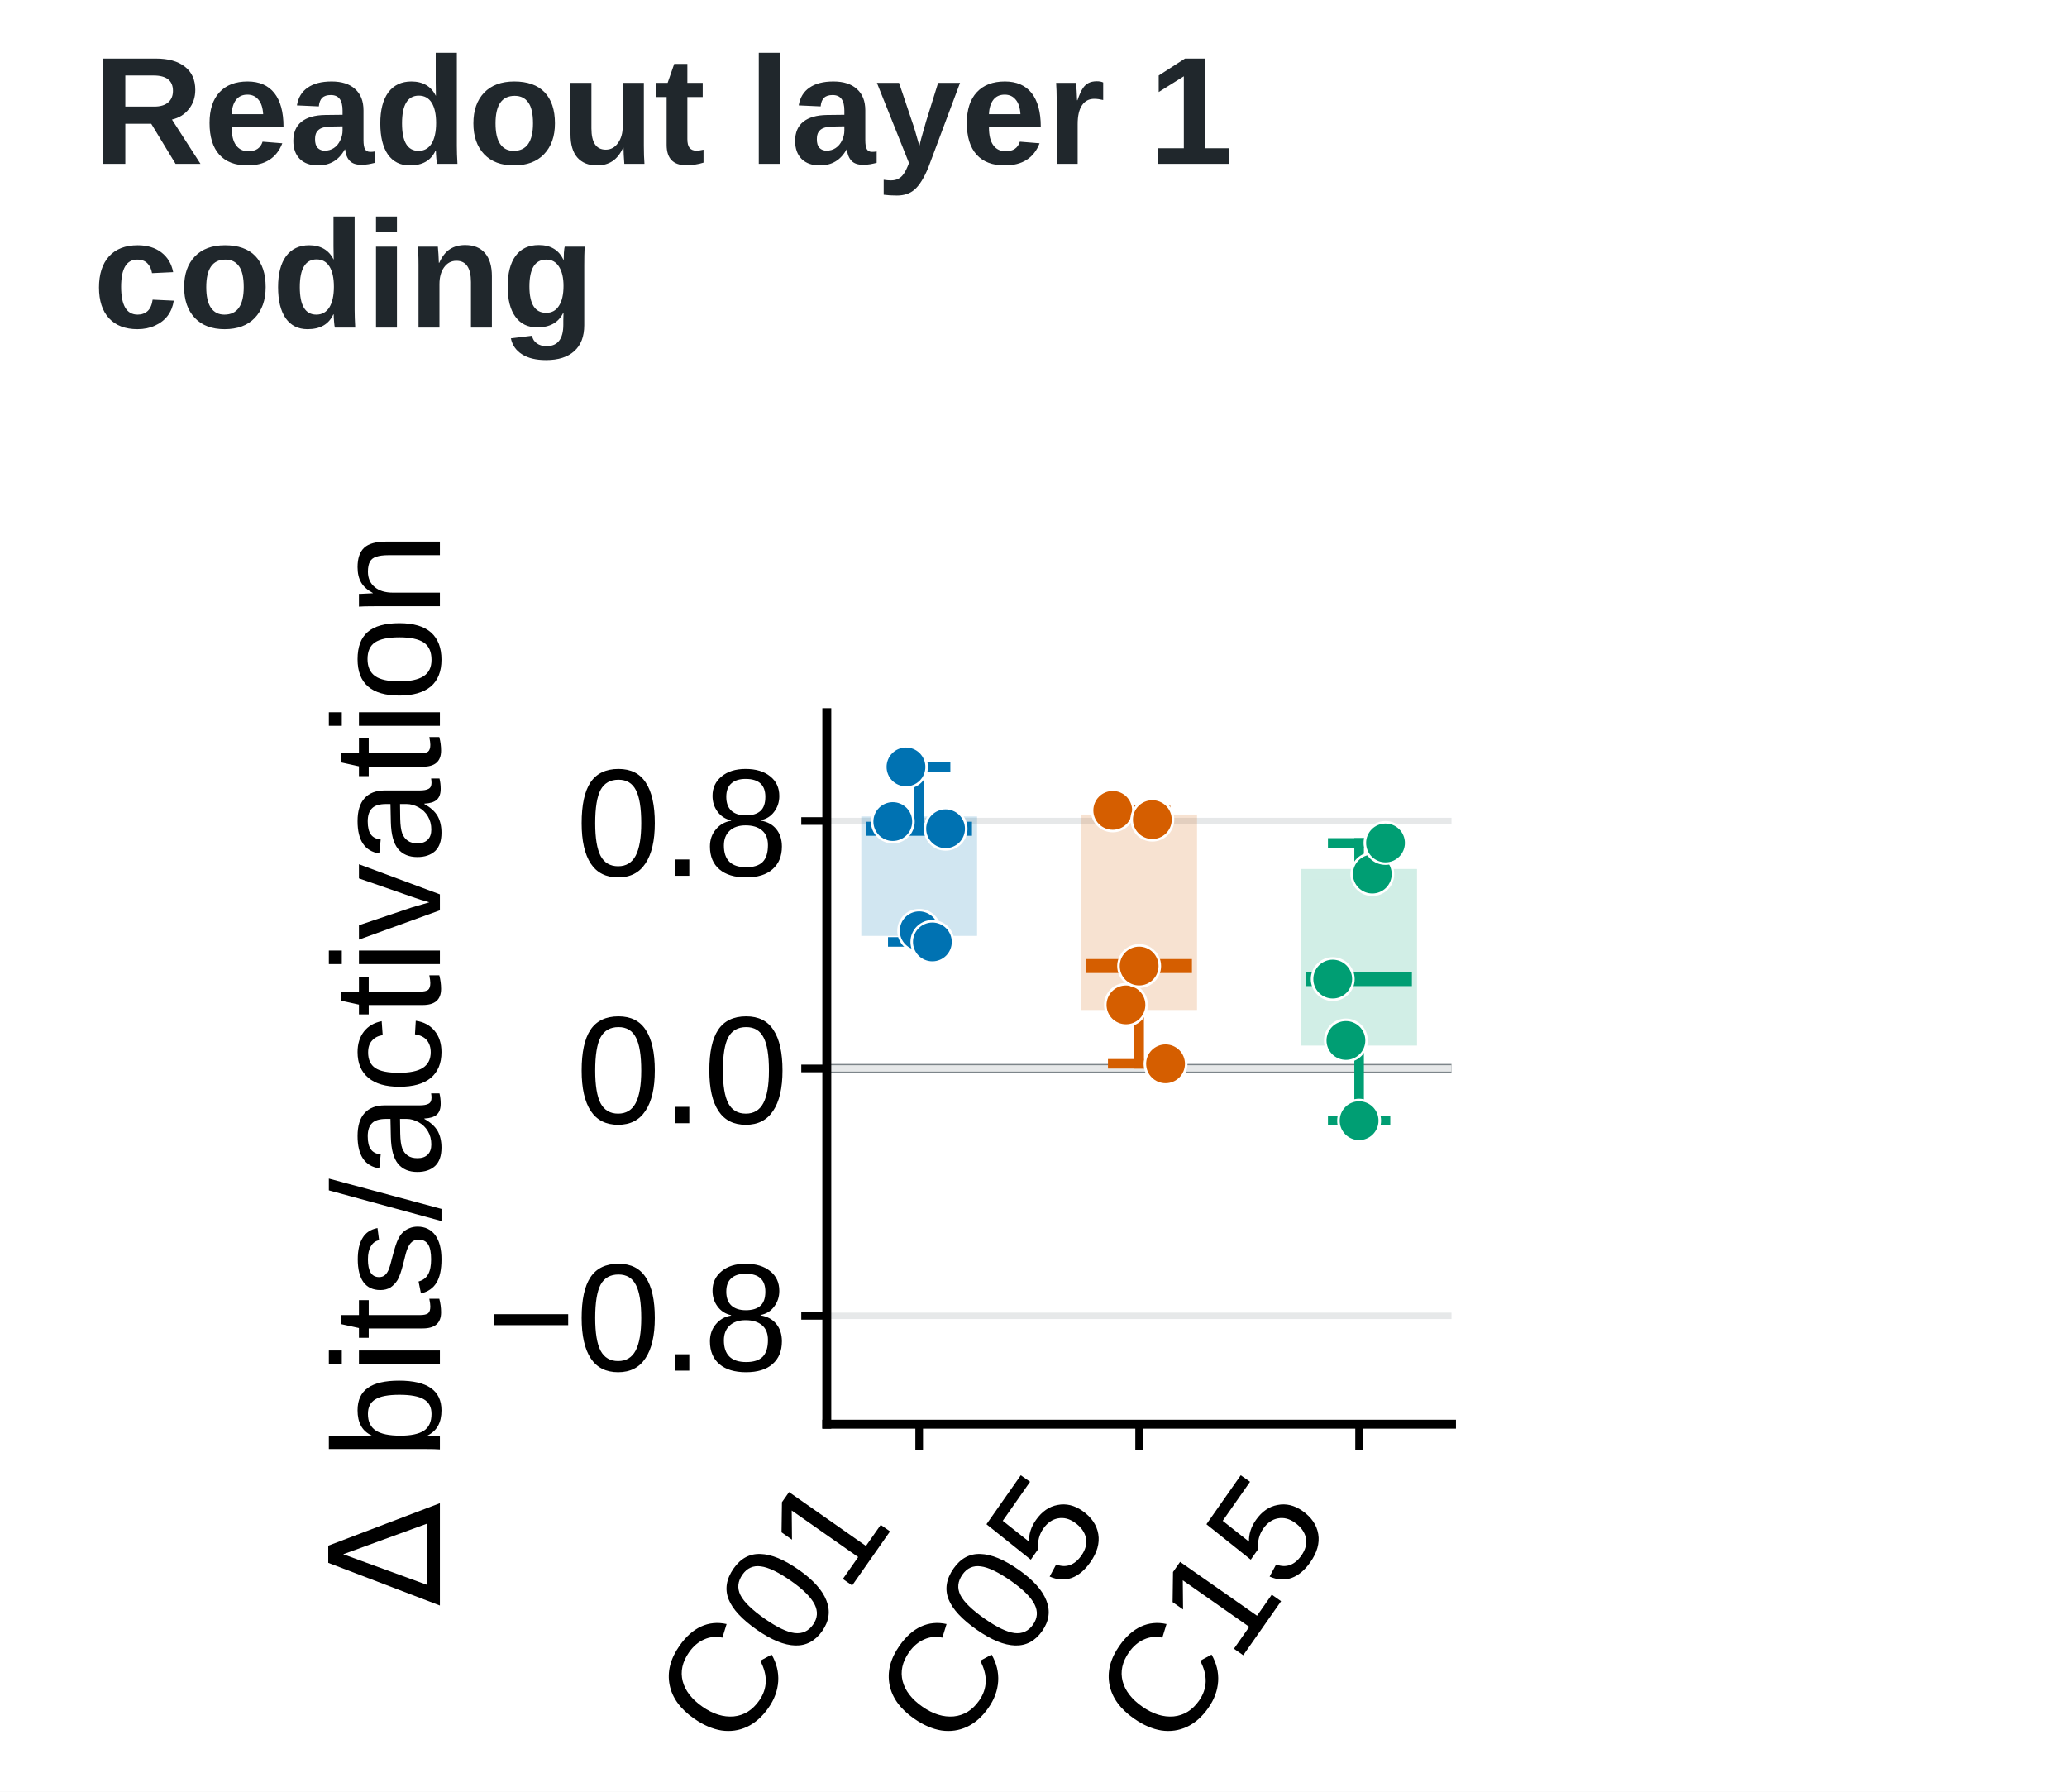
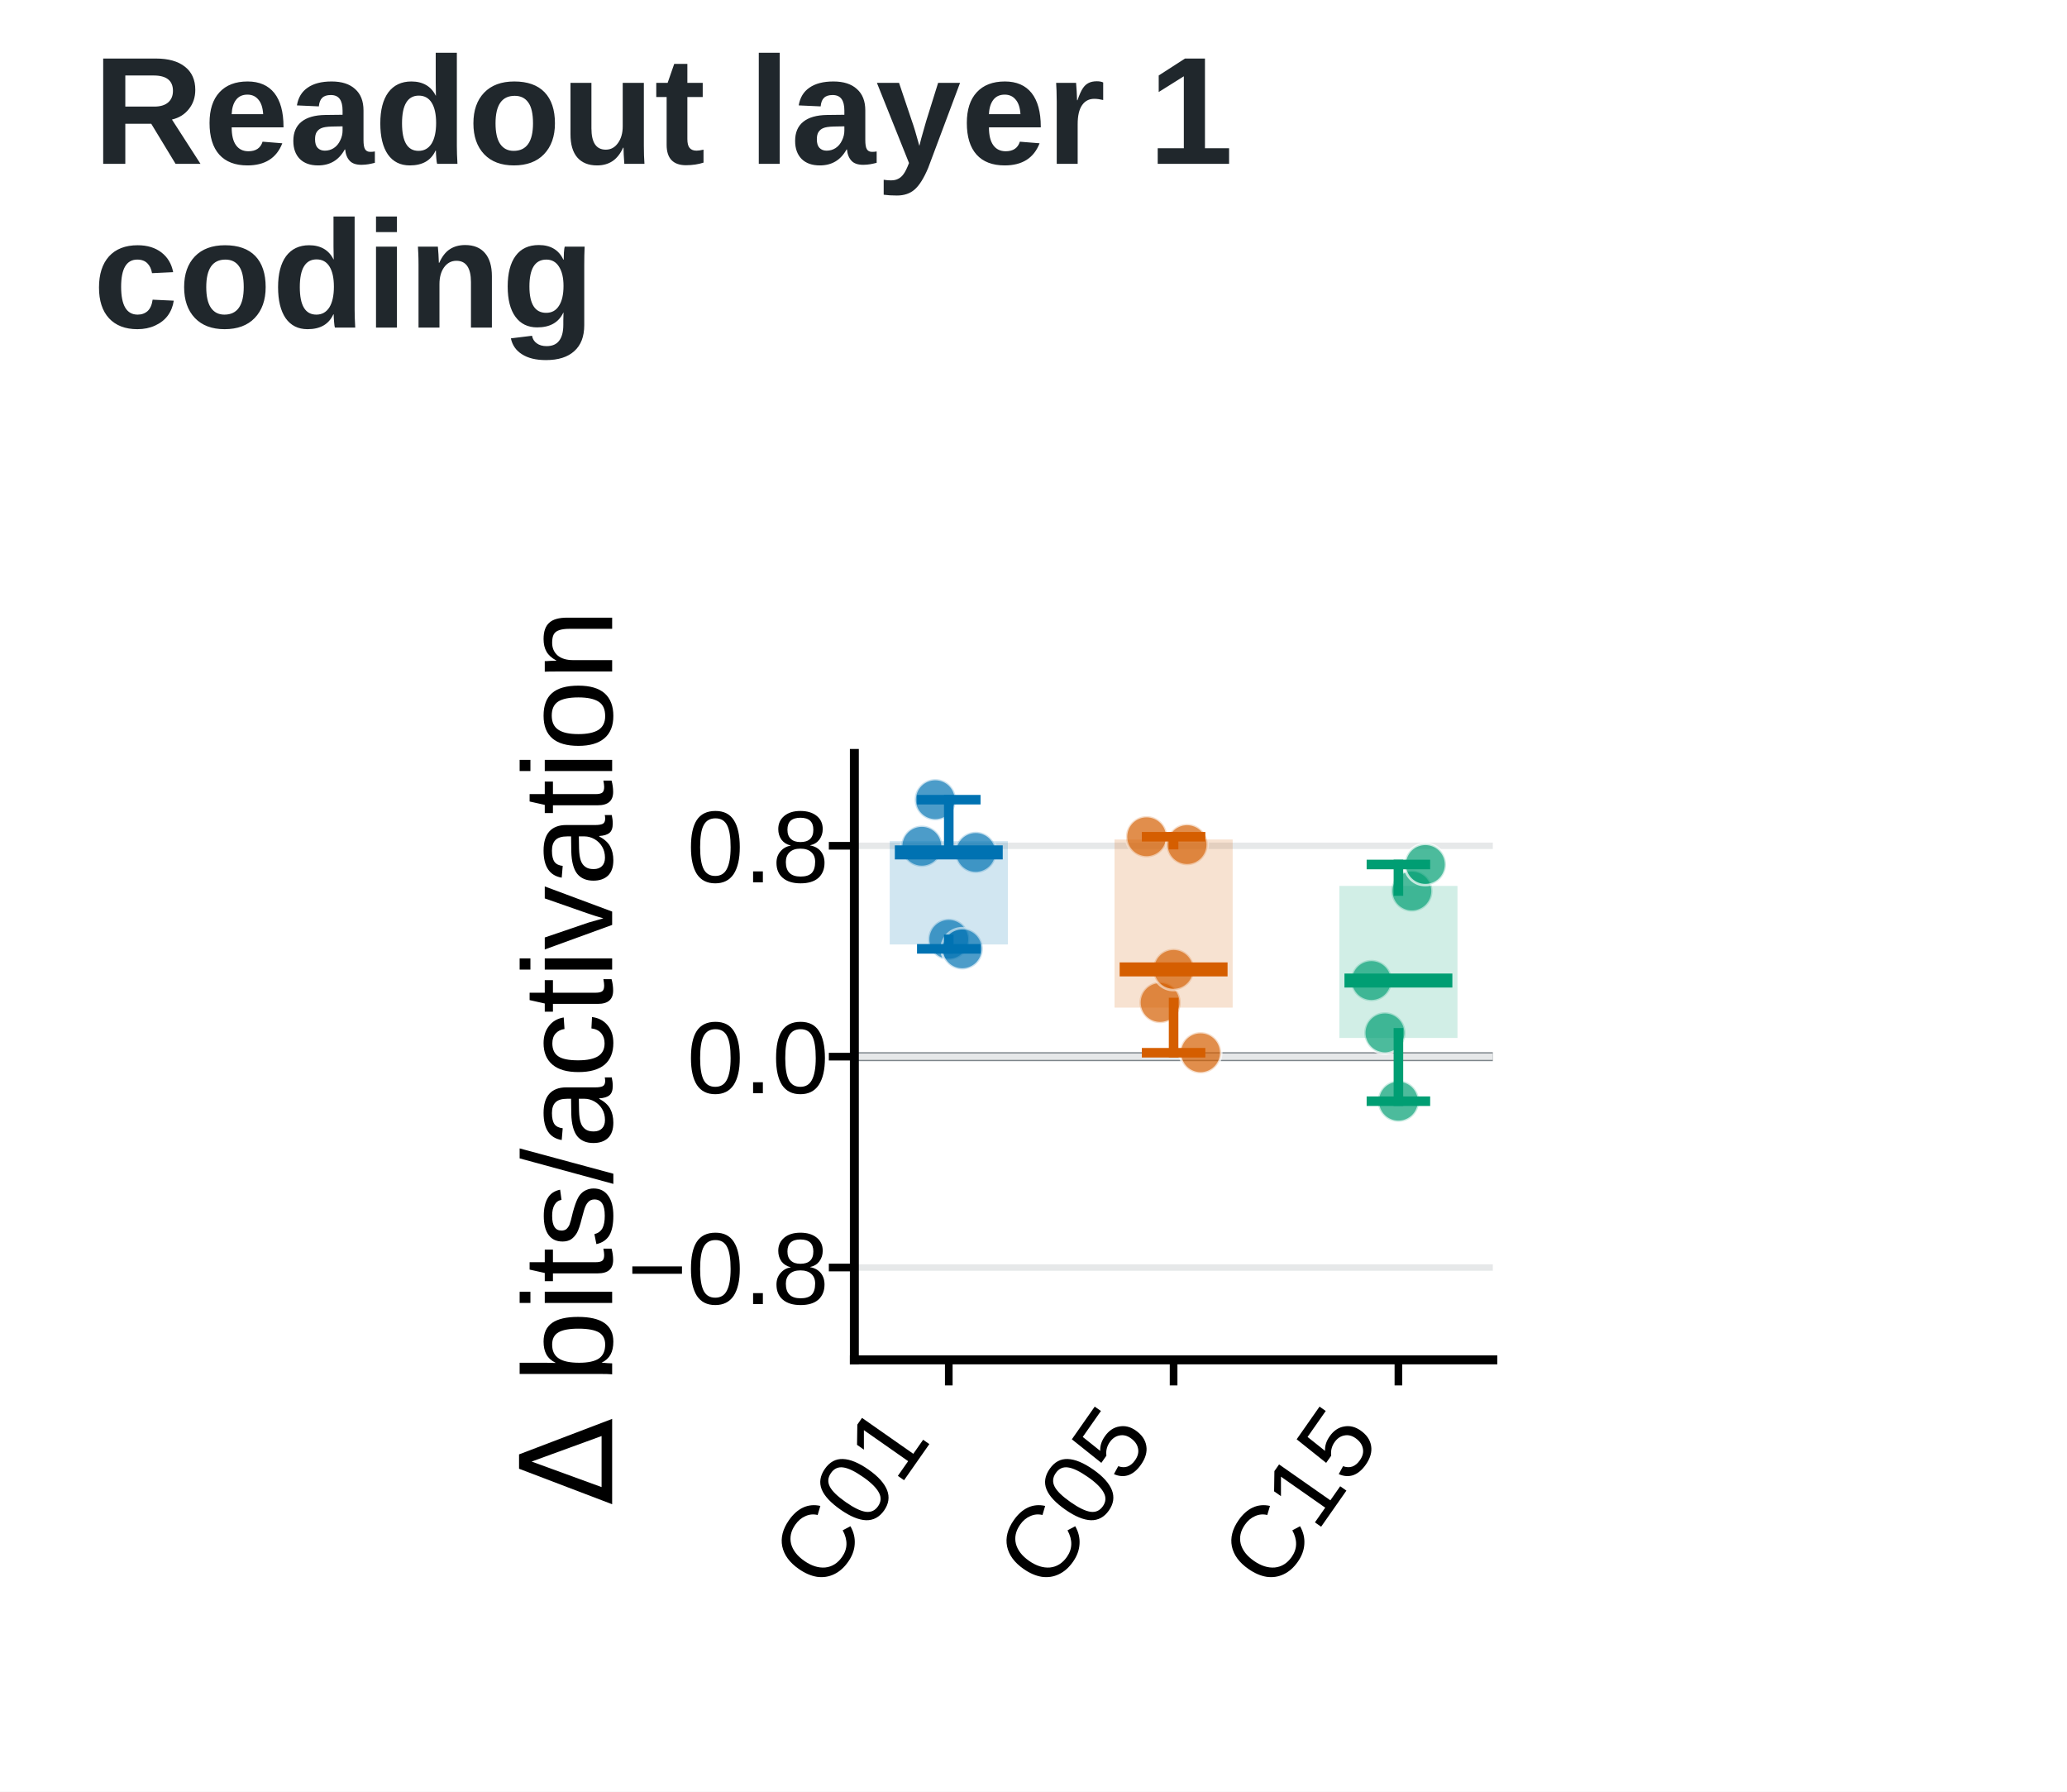
<svg xmlns="http://www.w3.org/2000/svg" xmlns:xlink="http://www.w3.org/1999/xlink" width="162pt" height="140.4pt" viewBox="0 0 162 140.4" version="1.1">
  <defs>
    <style type="text/css">*{stroke-linejoin: round; stroke-linecap: butt}</style>
  </defs>
  <g id="figure_1">
    <g id="patch_1">
      <path d="M 0 140.4 L 162 140.4 L 162 0 L 0 0 z " style="fill: #ffffff" />
    </g>
    <g id="axes_1">
      <g id="patch_2">
-         <path d="M 64.8 111.6 L 113.76 111.6 L 113.76 55.843 L 64.8 55.843 z " style="fill: #ffffff" />
+         <path d="M 66.96 106.56 L 117 106.56 L 117 59.04 L 66.96 59.04 z " style="fill: #ffffff" />
      </g>
      <g id="line2d_1">
-         <path d="M 64.8 83.722 L 113.76 83.722 " clip-path="url(#p81a2403ec0)" style="fill: none; stroke: #7d858a; stroke-width: 0.7; stroke-linecap: square" />
+         <path d="M 66.96 82.8 L 117 82.8 " clip-path="url(#pd6833d526d)" style="fill: none; stroke: #7d858a; stroke-width: 0.7; stroke-linecap: square" />
      </g>
      <g id="matplotlib.axis_1">
        <g id="xtick_1">
          <g id="line2d_2">
            <defs>
              <path id="m8e8d9a8fae" d="M 0 0 L 0 2 " style="stroke: #000000; stroke-width: 0.6" />
            </defs>
            <g>
-               <use xlink:href="#m8e8d9a8fae" x="72.041" y="111.6" style="stroke: #000000; stroke-width: 0.6" />
+               <use xlink:href="#m8e8d9a8fae" x="74.36" y="106.56" style="stroke: #000000; stroke-width: 0.6" />
            </g>
          </g>
          <g id="text_1">
-             <text style="font-size: 12px; font-family: 'Arial'" transform="translate(57.46103 137.5582) rotate(-55)">C01</text>
+             <text style="font-size: 8px; font-family: 'Arial'" transform="translate(64.6406 124.8655) rotate(-55)">C01</text>
          </g>
        </g>
        <g id="xtick_2">
          <g id="line2d_3">
            <g>
-               <use xlink:href="#m8e8d9a8fae" x="89.28" y="111.6" style="stroke: #000000; stroke-width: 0.6" />
+               <use xlink:href="#m8e8d9a8fae" x="91.98" y="106.56" style="stroke: #000000; stroke-width: 0.6" />
            </g>
          </g>
          <g id="text_2">
-             <text style="font-size: 12px; font-family: 'Arial'" transform="translate(74.70047 137.5582) rotate(-55)">C05</text>
+             <text style="font-size: 8px; font-family: 'Arial'" transform="translate(82.26031 124.8655) rotate(-55)">C05</text>
          </g>
        </g>
        <g id="xtick_3">
          <g id="line2d_4">
            <g>
-               <use xlink:href="#m8e8d9a8fae" x="106.519" y="111.6" style="stroke: #000000; stroke-width: 0.6" />
+               <use xlink:href="#m8e8d9a8fae" x="109.6" y="106.56" style="stroke: #000000; stroke-width: 0.6" />
            </g>
          </g>
          <g id="text_3">
-             <text style="font-size: 12px; font-family: 'Arial'" transform="translate(91.93991 137.5582) rotate(-55)">C15</text>
+             <text style="font-size: 8px; font-family: 'Arial'" transform="translate(99.88003 124.8655) rotate(-55)">C15</text>
          </g>
        </g>
      </g>
      <g id="matplotlib.axis_2">
        <g id="ytick_1">
          <g id="line2d_5">
-             <path d="M 64.8 103.109 L 113.76 103.109 " clip-path="url(#p81a2403ec0)" style="fill: none; stroke: #e6e8e9; stroke-width: 0.5; stroke-linecap: square" />
+             <path d="M 66.96 99.324 L 117 99.324 " clip-path="url(#pd6833d526d)" style="fill: none; stroke: #e6e8e9; stroke-width: 0.5; stroke-linecap: square" />
          </g>
          <g id="line2d_6">
            <defs>
              <path id="m2e3f482a18" d="M 0 0 L -2 0 " style="stroke: #000000; stroke-width: 0.6" />
            </defs>
            <g>
-               <use xlink:href="#m2e3f482a18" x="64.8" y="103.109" style="stroke: #000000; stroke-width: 0.6" />
+               <use xlink:href="#m2e3f482a18" x="66.96" y="99.324" style="stroke: #000000; stroke-width: 0.6" />
            </g>
          </g>
          <g id="text_4">
-             <text style="font-size: 12px; font-family: 'Arial'; text-anchor: end" x="61.8" y="107.404" transform="rotate(-0 61.8 107.4039)">−0.8</text>
+             <text style="font-size: 8px; font-family: 'Arial'; text-anchor: end" x="64.96" y="102.187" transform="rotate(-0 64.96 102.1866)">−0.8</text>
          </g>
        </g>
        <g id="ytick_2">
          <g id="line2d_7">
-             <path d="M 64.8 83.722 L 113.76 83.722 " clip-path="url(#p81a2403ec0)" style="fill: none; stroke: #e6e8e9; stroke-width: 0.5; stroke-linecap: square" />
+             <path d="M 66.96 82.8 L 117 82.8 " clip-path="url(#pd6833d526d)" style="fill: none; stroke: #e6e8e9; stroke-width: 0.5; stroke-linecap: square" />
          </g>
          <g id="line2d_8">
            <g>
-               <use xlink:href="#m2e3f482a18" x="64.8" y="83.722" style="stroke: #000000; stroke-width: 0.6" />
+               <use xlink:href="#m2e3f482a18" x="66.96" y="82.8" style="stroke: #000000; stroke-width: 0.6" />
            </g>
          </g>
          <g id="text_5">
-             <text style="font-size: 12px; font-family: 'Arial'; text-anchor: end" x="61.8" y="88.016" transform="rotate(-0 61.8 88.01629)">0.0</text>
+             <text style="font-size: 8px; font-family: 'Arial'; text-anchor: end" x="64.96" y="85.663" transform="rotate(-0 64.96 85.66312)">0.0</text>
          </g>
        </g>
        <g id="ytick_3">
          <g id="line2d_9">
-             <path d="M 64.8 64.334 L 113.76 64.334 " clip-path="url(#p81a2403ec0)" style="fill: none; stroke: #e6e8e9; stroke-width: 0.5; stroke-linecap: square" />
+             <path d="M 66.96 66.276 L 117 66.276 " clip-path="url(#pd6833d526d)" style="fill: none; stroke: #e6e8e9; stroke-width: 0.5; stroke-linecap: square" />
          </g>
          <g id="line2d_10">
            <g>
-               <use xlink:href="#m2e3f482a18" x="64.8" y="64.334" style="stroke: #000000; stroke-width: 0.6" />
+               <use xlink:href="#m2e3f482a18" x="66.96" y="66.276" style="stroke: #000000; stroke-width: 0.6" />
            </g>
          </g>
          <g id="text_6">
-             <text style="font-size: 12px; font-family: 'Arial'; text-anchor: end" x="61.8" y="68.629" transform="rotate(-0 61.8 68.62871)">0.8</text>
+             <text style="font-size: 8px; font-family: 'Arial'; text-anchor: end" x="64.96" y="69.14" transform="rotate(-0 64.96 69.13962)">0.8</text>
          </g>
        </g>
        <g id="text_7">
-           <g transform="translate(34.72625 125.9016) rotate(-90)">
+           <g transform="translate(48.68 117.95) rotate(-90)">
            <text>
-               <tspan x="0" y="-0.25" style="font-size: 12px; font-family: 'DejaVu Sans'">Δ</tspan>
-               <tspan x="8.209" y="-0.25" style="font-size: 12px; font-family: 'Arial'"> </tspan>
-               <tspan x="11.543" y="-0.25" style="font-size: 12px; font-family: 'Arial'">b</tspan>
-               <tspan x="18.217" y="-0.25" style="font-size: 12px; font-family: 'Arial'">i</tspan>
-               <tspan x="20.883" y="-0.25" style="font-size: 12px; font-family: 'Arial'">t</tspan>
-               <tspan x="24.217" y="-0.25" style="font-size: 12px; font-family: 'Arial'">s</tspan>
-               <tspan x="30.217" y="-0.25" style="font-size: 12px; font-family: 'Arial'">/</tspan>
-               <tspan x="33.551" y="-0.25" style="font-size: 12px; font-family: 'Arial'">a</tspan>
-               <tspan x="40.225" y="-0.25" style="font-size: 12px; font-family: 'Arial'">c</tspan>
-               <tspan x="46.225" y="-0.25" style="font-size: 12px; font-family: 'Arial'">t</tspan>
-               <tspan x="49.559" y="-0.25" style="font-size: 12px; font-family: 'Arial'">i</tspan>
-               <tspan x="52.225" y="-0.25" style="font-size: 12px; font-family: 'Arial'">v</tspan>
-               <tspan x="58.225" y="-0.25" style="font-size: 12px; font-family: 'Arial'">a</tspan>
-               <tspan x="64.898" y="-0.25" style="font-size: 12px; font-family: 'Arial'">t</tspan>
-               <tspan x="68.232" y="-0.25" style="font-size: 12px; font-family: 'Arial'">i</tspan>
-               <tspan x="70.898" y="-0.25" style="font-size: 12px; font-family: 'Arial'">o</tspan>
-               <tspan x="77.572" y="-0.25" style="font-size: 12px; font-family: 'Arial'">n</tspan>
+               <tspan x="0" y="-0.703" style="font-size: 10px; font-family: 'DejaVu Sans'">Δ</tspan>
+               <tspan x="6.841" y="-0.703" style="font-size: 10px; font-family: 'Arial'"> </tspan>
+               <tspan x="9.619" y="-0.703" style="font-size: 10px; font-family: 'Arial'">b</tspan>
+               <tspan x="15.181" y="-0.703" style="font-size: 10px; font-family: 'Arial'">i</tspan>
+               <tspan x="17.402" y="-0.703" style="font-size: 10px; font-family: 'Arial'">t</tspan>
+               <tspan x="20.181" y="-0.703" style="font-size: 10px; font-family: 'Arial'">s</tspan>
+               <tspan x="25.181" y="-0.703" style="font-size: 10px; font-family: 'Arial'">/</tspan>
+               <tspan x="27.959" y="-0.703" style="font-size: 10px; font-family: 'Arial'">a</tspan>
+               <tspan x="33.521" y="-0.703" style="font-size: 10px; font-family: 'Arial'">c</tspan>
+               <tspan x="38.521" y="-0.703" style="font-size: 10px; font-family: 'Arial'">t</tspan>
+               <tspan x="41.299" y="-0.703" style="font-size: 10px; font-family: 'Arial'">i</tspan>
+               <tspan x="43.521" y="-0.703" style="font-size: 10px; font-family: 'Arial'">v</tspan>
+               <tspan x="48.521" y="-0.703" style="font-size: 10px; font-family: 'Arial'">a</tspan>
+               <tspan x="54.082" y="-0.703" style="font-size: 10px; font-family: 'Arial'">t</tspan>
+               <tspan x="56.86" y="-0.703" style="font-size: 10px; font-family: 'Arial'">i</tspan>
+               <tspan x="59.082" y="-0.703" style="font-size: 10px; font-family: 'Arial'">o</tspan>
+               <tspan x="64.644" y="-0.703" style="font-size: 10px; font-family: 'Arial'">n</tspan>
            </text>
          </g>
        </g>
-       </g>
-       <g id="patch_3">
-         <path d="M 67.903 72.936 L 76.178 72.936 L 76.178 64.377 L 67.903 64.377 L 67.903 72.936 z " clip-path="url(#p81a2403ec0)" style="fill: #0072b2; opacity: 0.18; stroke: #0072b2; stroke-width: 0.8; stroke-linejoin: miter" />
-       </g>
-       <g id="line2d_11">
-         <path d="M 72.041 72.936 L 72.041 73.81 " clip-path="url(#p81a2403ec0)" style="fill: none; stroke: #0072b2; stroke-width: 0.75; stroke-linecap: square" />
-       </g>
-       <g id="line2d_12">
-         <path d="M 72.041 64.377 L 72.041 60.096 " clip-path="url(#p81a2403ec0)" style="fill: none; stroke: #0072b2; stroke-width: 0.75; stroke-linecap: square" />
-       </g>
-       <g id="line2d_13">
-         <path d="M 69.972 73.81 L 74.109 73.81 " clip-path="url(#p81a2403ec0)" style="fill: none; stroke: #0072b2; stroke-width: 0.75; stroke-linecap: square" />
-       </g>
-       <g id="line2d_14">
-         <path d="M 69.972 60.096 L 74.109 60.096 " clip-path="url(#p81a2403ec0)" style="fill: none; stroke: #0072b2; stroke-width: 0.75; stroke-linecap: square" />
-       </g>
-       <g id="patch_4">
-         <path d="M 85.143 78.743 L 93.417 78.743 L 93.417 64.225 L 85.143 64.225 L 85.143 78.743 z " clip-path="url(#p81a2403ec0)" style="fill: #d55e00; opacity: 0.18; stroke: #d55e00; stroke-width: 0.8; stroke-linejoin: miter" />
-       </g>
-       <g id="line2d_15">
-         <path d="M 89.28 78.743 L 89.28 83.361 " clip-path="url(#p81a2403ec0)" style="fill: none; stroke: #d55e00; stroke-width: 0.75; stroke-linecap: square" />
-       </g>
-       <g id="line2d_16">
-         <path d="M 89.28 64.225 L 89.28 63.501 " clip-path="url(#p81a2403ec0)" style="fill: none; stroke: #d55e00; stroke-width: 0.75; stroke-linecap: square" />
-       </g>
-       <g id="line2d_17">
-         <path d="M 87.211 83.361 L 91.349 83.361 " clip-path="url(#p81a2403ec0)" style="fill: none; stroke: #d55e00; stroke-width: 0.75; stroke-linecap: square" />
-       </g>
-       <g id="line2d_18">
-         <path d="M 87.211 63.501 L 91.349 63.501 " clip-path="url(#p81a2403ec0)" style="fill: none; stroke: #d55e00; stroke-width: 0.75; stroke-linecap: square" />
-       </g>
-       <g id="patch_5">
-         <path d="M 102.382 81.532 L 110.657 81.532 L 110.657 68.494 L 102.382 68.494 L 102.382 81.532 z " clip-path="url(#p81a2403ec0)" style="fill: #009e73; opacity: 0.18; stroke: #009e73; stroke-width: 0.8; stroke-linejoin: miter" />
-       </g>
-       <g id="line2d_19">
-         <path d="M 106.519 81.532 L 106.519 87.817 " clip-path="url(#p81a2403ec0)" style="fill: none; stroke: #009e73; stroke-width: 0.75; stroke-linecap: square" />
-       </g>
-       <g id="line2d_20">
-         <path d="M 106.519 68.494 L 106.519 66.053 " clip-path="url(#p81a2403ec0)" style="fill: none; stroke: #009e73; stroke-width: 0.75; stroke-linecap: square" />
-       </g>
-       <g id="line2d_21">
-         <path d="M 104.451 87.817 L 108.588 87.817 " clip-path="url(#p81a2403ec0)" style="fill: none; stroke: #009e73; stroke-width: 0.75; stroke-linecap: square" />
-       </g>
-       <g id="line2d_22">
-         <path d="M 104.451 66.053 L 108.588 66.053 " clip-path="url(#p81a2403ec0)" style="fill: none; stroke: #009e73; stroke-width: 0.75; stroke-linecap: square" />
-       </g>
-       <g id="line2d_23">
-         <path d="M 67.903 64.941 L 76.178 64.941 " clip-path="url(#p81a2403ec0)" style="fill: none; stroke: #0072b2; stroke-width: 1.1" />
-       </g>
-       <g id="line2d_24">
-         <path d="M 85.143 75.699 L 93.417 75.699 " clip-path="url(#p81a2403ec0)" style="fill: none; stroke: #d55e00; stroke-width: 1.1" />
-       </g>
-       <g id="line2d_25">
-         <path d="M 102.382 76.722 L 110.657 76.722 " clip-path="url(#p81a2403ec0)" style="fill: none; stroke: #009e73; stroke-width: 1.1" />
-       </g>
-       <g id="patch_6">
-         <path d="M 64.8 111.6 L 64.8 55.843 " style="fill: none; stroke: #000000; stroke-width: 0.7; stroke-linejoin: miter; stroke-linecap: square" />
-       </g>
-       <g id="patch_7">
-         <path d="M 64.8 111.6 L 113.76 111.6 " style="fill: none; stroke: #000000; stroke-width: 0.7; stroke-linejoin: miter; stroke-linecap: square" />
      </g>
      <g id="PathCollection_1">
        <defs>
-           <path id="m5e7a2a0da0" d="M 0 1.62 C 0.43 1.62 0.842 1.449 1.146 1.146 C 1.449 0.842 1.62 0.43 1.62 0 C 1.62 -0.43 1.449 -0.842 1.146 -1.146 C 0.842 -1.449 0.43 -1.62 0 -1.62 C -0.43 -1.62 -0.842 -1.449 -1.146 -1.146 C -1.449 -0.842 -1.62 -0.43 -1.62 0 C -1.62 0.43 -1.449 0.842 -1.146 1.146 C -0.842 1.449 -0.43 1.62 0 1.62 z " style="stroke: #ffffff; stroke-width: 0.2" />
+           <path id="md582424cbe" d="M 0 1.62 C 0.43 1.62 0.842 1.449 1.146 1.146 C 1.449 0.842 1.62 0.43 1.62 0 C 1.62 -0.43 1.449 -0.842 1.146 -1.146 C 0.842 -1.449 0.43 -1.62 0 -1.62 C -0.43 -1.62 -0.842 -1.449 -1.146 -1.146 C -1.449 -0.842 -1.62 -0.43 -1.62 0 C -1.62 0.43 -1.449 0.842 -1.146 1.146 C -0.842 1.449 -0.43 1.62 0 1.62 z " style="stroke: #ffffff; stroke-opacity: 0.7; stroke-width: 0.2" />
        </defs>
-         <g clip-path="url(#p81a2403ec0)">
-           <use xlink:href="#m5e7a2a0da0" x="69.972" y="64.377" style="fill: #0072b2; stroke: #ffffff; stroke-width: 0.2" />
-           <use xlink:href="#m5e7a2a0da0" x="71.006" y="60.096" style="fill: #0072b2; stroke: #ffffff; stroke-width: 0.2" />
-           <use xlink:href="#m5e7a2a0da0" x="72.041" y="72.936" style="fill: #0072b2; stroke: #ffffff; stroke-width: 0.2" />
-           <use xlink:href="#m5e7a2a0da0" x="73.075" y="73.81" style="fill: #0072b2; stroke: #ffffff; stroke-width: 0.2" />
-           <use xlink:href="#m5e7a2a0da0" x="74.109" y="64.941" style="fill: #0072b2; stroke: #ffffff; stroke-width: 0.2" />
+         <g clip-path="url(#pd6833d526d)">
+           <use xlink:href="#md582424cbe" x="72.246" y="66.313" style="fill: #0072b2; fill-opacity: 0.7; stroke: #ffffff; stroke-opacity: 0.7; stroke-width: 0.2" />
+           <use xlink:href="#md582424cbe" x="73.303" y="62.664" style="fill: #0072b2; fill-opacity: 0.7; stroke: #ffffff; stroke-opacity: 0.7; stroke-width: 0.2" />
+           <use xlink:href="#md582424cbe" x="74.36" y="73.608" style="fill: #0072b2; fill-opacity: 0.7; stroke: #ffffff; stroke-opacity: 0.7; stroke-width: 0.2" />
+           <use xlink:href="#md582424cbe" x="75.417" y="74.352" style="fill: #0072b2; fill-opacity: 0.7; stroke: #ffffff; stroke-opacity: 0.7; stroke-width: 0.2" />
+           <use xlink:href="#md582424cbe" x="76.475" y="66.794" style="fill: #0072b2; fill-opacity: 0.7; stroke: #ffffff; stroke-opacity: 0.7; stroke-width: 0.2" />
        </g>
      </g>
      <g id="PathCollection_2">
        <defs>
-           <path id="m7c93157acc" d="M 0 1.62 C 0.43 1.62 0.842 1.449 1.146 1.146 C 1.449 0.842 1.62 0.43 1.62 0 C 1.62 -0.43 1.449 -0.842 1.146 -1.146 C 0.842 -1.449 0.43 -1.62 0 -1.62 C -0.43 -1.62 -0.842 -1.449 -1.146 -1.146 C -1.449 -0.842 -1.62 -0.43 -1.62 0 C -1.62 0.43 -1.449 0.842 -1.146 1.146 C -0.842 1.449 -0.43 1.62 0 1.62 z " style="stroke: #ffffff; stroke-width: 0.2" />
+           <path id="m32584ed796" d="M 0 1.62 C 0.43 1.62 0.842 1.449 1.146 1.146 C 1.449 0.842 1.62 0.43 1.62 0 C 1.62 -0.43 1.449 -0.842 1.146 -1.146 C 0.842 -1.449 0.43 -1.62 0 -1.62 C -0.43 -1.62 -0.842 -1.449 -1.146 -1.146 C -1.449 -0.842 -1.62 -0.43 -1.62 0 C -1.62 0.43 -1.449 0.842 -1.146 1.146 C -0.842 1.449 -0.43 1.62 0 1.62 z " style="stroke: #ffffff; stroke-opacity: 0.7; stroke-width: 0.2" />
        </defs>
-         <g clip-path="url(#p81a2403ec0)">
-           <use xlink:href="#m7c93157acc" x="87.211" y="63.501" style="fill: #d55e00; stroke: #ffffff; stroke-width: 0.2" />
-           <use xlink:href="#m7c93157acc" x="88.246" y="78.743" style="fill: #d55e00; stroke: #ffffff; stroke-width: 0.2" />
-           <use xlink:href="#m7c93157acc" x="89.28" y="75.699" style="fill: #d55e00; stroke: #ffffff; stroke-width: 0.2" />
-           <use xlink:href="#m7c93157acc" x="90.314" y="64.225" style="fill: #d55e00; stroke: #ffffff; stroke-width: 0.2" />
-           <use xlink:href="#m7c93157acc" x="91.349" y="83.361" style="fill: #d55e00; stroke: #ffffff; stroke-width: 0.2" />
+         <g clip-path="url(#pd6833d526d)">
+           <use xlink:href="#m32584ed796" x="89.866" y="65.567" style="fill: #d55e00; fill-opacity: 0.7; stroke: #ffffff; stroke-opacity: 0.7; stroke-width: 0.2" />
+           <use xlink:href="#m32584ed796" x="90.923" y="78.557" style="fill: #d55e00; fill-opacity: 0.7; stroke: #ffffff; stroke-opacity: 0.7; stroke-width: 0.2" />
+           <use xlink:href="#m32584ed796" x="91.98" y="75.963" style="fill: #d55e00; fill-opacity: 0.7; stroke: #ffffff; stroke-opacity: 0.7; stroke-width: 0.2" />
+           <use xlink:href="#m32584ed796" x="93.037" y="66.183" style="fill: #d55e00; fill-opacity: 0.7; stroke: #ffffff; stroke-opacity: 0.7; stroke-width: 0.2" />
+           <use xlink:href="#m32584ed796" x="94.094" y="82.493" style="fill: #d55e00; fill-opacity: 0.7; stroke: #ffffff; stroke-opacity: 0.7; stroke-width: 0.2" />
        </g>
      </g>
      <g id="PathCollection_3">
        <defs>
-           <path id="mf26314e9b7" d="M 0 1.62 C 0.43 1.62 0.842 1.449 1.146 1.146 C 1.449 0.842 1.62 0.43 1.62 0 C 1.62 -0.43 1.449 -0.842 1.146 -1.146 C 0.842 -1.449 0.43 -1.62 0 -1.62 C -0.43 -1.62 -0.842 -1.449 -1.146 -1.146 C -1.449 -0.842 -1.62 -0.43 -1.62 0 C -1.62 0.43 -1.449 0.842 -1.146 1.146 C -0.842 1.449 -0.43 1.62 0 1.62 z " style="stroke: #ffffff; stroke-width: 0.2" />
+           <path id="mbeb117c654" d="M 0 1.62 C 0.43 1.62 0.842 1.449 1.146 1.146 C 1.449 0.842 1.62 0.43 1.62 0 C 1.62 -0.43 1.449 -0.842 1.146 -1.146 C 0.842 -1.449 0.43 -1.62 0 -1.62 C -0.43 -1.62 -0.842 -1.449 -1.146 -1.146 C -1.449 -0.842 -1.62 -0.43 -1.62 0 C -1.62 0.43 -1.449 0.842 -1.146 1.146 C -0.842 1.449 -0.43 1.62 0 1.62 z " style="stroke: #ffffff; stroke-opacity: 0.7; stroke-width: 0.2" />
        </defs>
-         <g clip-path="url(#p81a2403ec0)">
-           <use xlink:href="#mf26314e9b7" x="104.451" y="76.722" style="fill: #009e73; stroke: #ffffff; stroke-width: 0.2" />
-           <use xlink:href="#mf26314e9b7" x="105.485" y="81.532" style="fill: #009e73; stroke: #ffffff; stroke-width: 0.2" />
-           <use xlink:href="#mf26314e9b7" x="106.519" y="87.817" style="fill: #009e73; stroke: #ffffff; stroke-width: 0.2" />
-           <use xlink:href="#mf26314e9b7" x="107.554" y="68.494" style="fill: #009e73; stroke: #ffffff; stroke-width: 0.2" />
-           <use xlink:href="#mf26314e9b7" x="108.588" y="66.053" style="fill: #009e73; stroke: #ffffff; stroke-width: 0.2" />
-         </g>
+         <g clip-path="url(#pd6833d526d)">
+           <use xlink:href="#mbeb117c654" x="107.485" y="76.835" style="fill: #009e73; fill-opacity: 0.7; stroke: #ffffff; stroke-opacity: 0.7; stroke-width: 0.2" />
+           <use xlink:href="#mbeb117c654" x="108.543" y="80.934" style="fill: #009e73; fill-opacity: 0.7; stroke: #ffffff; stroke-opacity: 0.7; stroke-width: 0.2" />
+           <use xlink:href="#mbeb117c654" x="109.6" y="86.29" style="fill: #009e73; fill-opacity: 0.7; stroke: #ffffff; stroke-opacity: 0.7; stroke-width: 0.2" />
+           <use xlink:href="#mbeb117c654" x="110.657" y="69.822" style="fill: #009e73; fill-opacity: 0.7; stroke: #ffffff; stroke-opacity: 0.7; stroke-width: 0.2" />
+           <use xlink:href="#mbeb117c654" x="111.714" y="67.742" style="fill: #009e73; fill-opacity: 0.7; stroke: #ffffff; stroke-opacity: 0.7; stroke-width: 0.2" />
+         </g>
+       </g>
+       <g id="patch_3">
+         <path d="M 66.96 106.56 L 66.96 59.04 " style="fill: none; stroke: #000000; stroke-width: 0.7; stroke-linejoin: miter; stroke-linecap: square" />
+       </g>
+       <g id="patch_4">
+         <path d="M 66.96 106.56 L 117 106.56 " style="fill: none; stroke: #000000; stroke-width: 0.7; stroke-linejoin: miter; stroke-linecap: square" />
+       </g>
+       <g id="patch_5">
+         <path d="M 70.132 73.608 L 78.589 73.608 L 78.589 66.313 L 70.132 66.313 L 70.132 73.608 z " clip-path="url(#pd6833d526d)" style="fill: #0072b2; opacity: 0.18; stroke: #0072b2; stroke-width: 0.8; stroke-linejoin: miter" />
+       </g>
+       <g id="patch_6">
+         <path d="M 87.751 78.557 L 96.209 78.557 L 96.209 66.183 L 87.751 66.183 L 87.751 78.557 z " clip-path="url(#pd6833d526d)" style="fill: #d55e00; opacity: 0.18; stroke: #d55e00; stroke-width: 0.8; stroke-linejoin: miter" />
+       </g>
+       <g id="patch_7">
+         <path d="M 105.371 80.934 L 113.828 80.934 L 113.828 69.822 L 105.371 69.822 L 105.371 80.934 z " clip-path="url(#pd6833d526d)" style="fill: #009e73; opacity: 0.18; stroke: #009e73; stroke-width: 0.8; stroke-linejoin: miter" />
+       </g>
+       <g id="line2d_11">
+         <path d="M 74.36 73.608 L 74.36 74.352 " clip-path="url(#pd6833d526d)" style="fill: none; stroke: #0072b2; stroke-width: 0.75; stroke-linecap: square" />
+       </g>
+       <g id="line2d_12">
+         <path d="M 74.36 66.313 L 74.36 62.664 " clip-path="url(#pd6833d526d)" style="fill: none; stroke: #0072b2; stroke-width: 0.75; stroke-linecap: square" />
+       </g>
+       <g id="line2d_13">
+         <path d="M 72.246 74.352 L 76.475 74.352 " clip-path="url(#pd6833d526d)" style="fill: none; stroke: #0072b2; stroke-width: 0.75; stroke-linecap: square" />
+       </g>
+       <g id="line2d_14">
+         <path d="M 72.246 62.664 L 76.475 62.664 " clip-path="url(#pd6833d526d)" style="fill: none; stroke: #0072b2; stroke-width: 0.75; stroke-linecap: square" />
+       </g>
+       <g id="line2d_15">
+         <path d="M 70.132 66.794 L 78.589 66.794 " clip-path="url(#pd6833d526d)" style="fill: none; stroke: #0072b2; stroke-width: 1.1" />
+       </g>
+       <g id="line2d_16">
+         <path d="M 91.98 78.557 L 91.98 82.493 " clip-path="url(#pd6833d526d)" style="fill: none; stroke: #d55e00; stroke-width: 0.75; stroke-linecap: square" />
+       </g>
+       <g id="line2d_17">
+         <path d="M 91.98 66.183 L 91.98 65.567 " clip-path="url(#pd6833d526d)" style="fill: none; stroke: #d55e00; stroke-width: 0.75; stroke-linecap: square" />
+       </g>
+       <g id="line2d_18">
+         <path d="M 89.866 82.493 L 94.094 82.493 " clip-path="url(#pd6833d526d)" style="fill: none; stroke: #d55e00; stroke-width: 0.75; stroke-linecap: square" />
+       </g>
+       <g id="line2d_19">
+         <path d="M 89.866 65.567 L 94.094 65.567 " clip-path="url(#pd6833d526d)" style="fill: none; stroke: #d55e00; stroke-width: 0.75; stroke-linecap: square" />
+       </g>
+       <g id="line2d_20">
+         <path d="M 87.751 75.963 L 96.209 75.963 " clip-path="url(#pd6833d526d)" style="fill: none; stroke: #d55e00; stroke-width: 1.1" />
+       </g>
+       <g id="line2d_21">
+         <path d="M 109.6 80.934 L 109.6 86.29 " clip-path="url(#pd6833d526d)" style="fill: none; stroke: #009e73; stroke-width: 0.75; stroke-linecap: square" />
+       </g>
+       <g id="line2d_22">
+         <path d="M 109.6 69.822 L 109.6 67.742 " clip-path="url(#pd6833d526d)" style="fill: none; stroke: #009e73; stroke-width: 0.75; stroke-linecap: square" />
+       </g>
+       <g id="line2d_23">
+         <path d="M 107.485 86.29 L 111.714 86.29 " clip-path="url(#pd6833d526d)" style="fill: none; stroke: #009e73; stroke-width: 0.75; stroke-linecap: square" />
+       </g>
+       <g id="line2d_24">
+         <path d="M 107.485 67.742 L 111.714 67.742 " clip-path="url(#pd6833d526d)" style="fill: none; stroke: #009e73; stroke-width: 0.75; stroke-linecap: square" />
+       </g>
+       <g id="line2d_25">
+         <path d="M 105.371 76.835 L 113.828 76.835 " clip-path="url(#pd6833d526d)" style="fill: none; stroke: #009e73; stroke-width: 1.1" />
      </g>
    </g>
    <g id="text_8">
      <text style="font-weight: 700; font-size: 12px; font-family: 'Arial'; fill: #20272c" transform="translate(7.29 12.837)">Readout layer 1</text>
      <text style="font-weight: 700; font-size: 12px; font-family: 'Arial'; fill: #20272c" transform="translate(7.29 25.66988)">coding</text>
    </g>
  </g>
  <defs>
-     <clipPath id="p81a2403ec0">
-       <rect x="64.8" y="55.843" width="48.96" height="55.757" />
+     <clipPath id="pd6833d526d">
+       <rect x="66.96" y="59.04" width="50.04" height="47.52" />
    </clipPath>
  </defs>
</svg>
